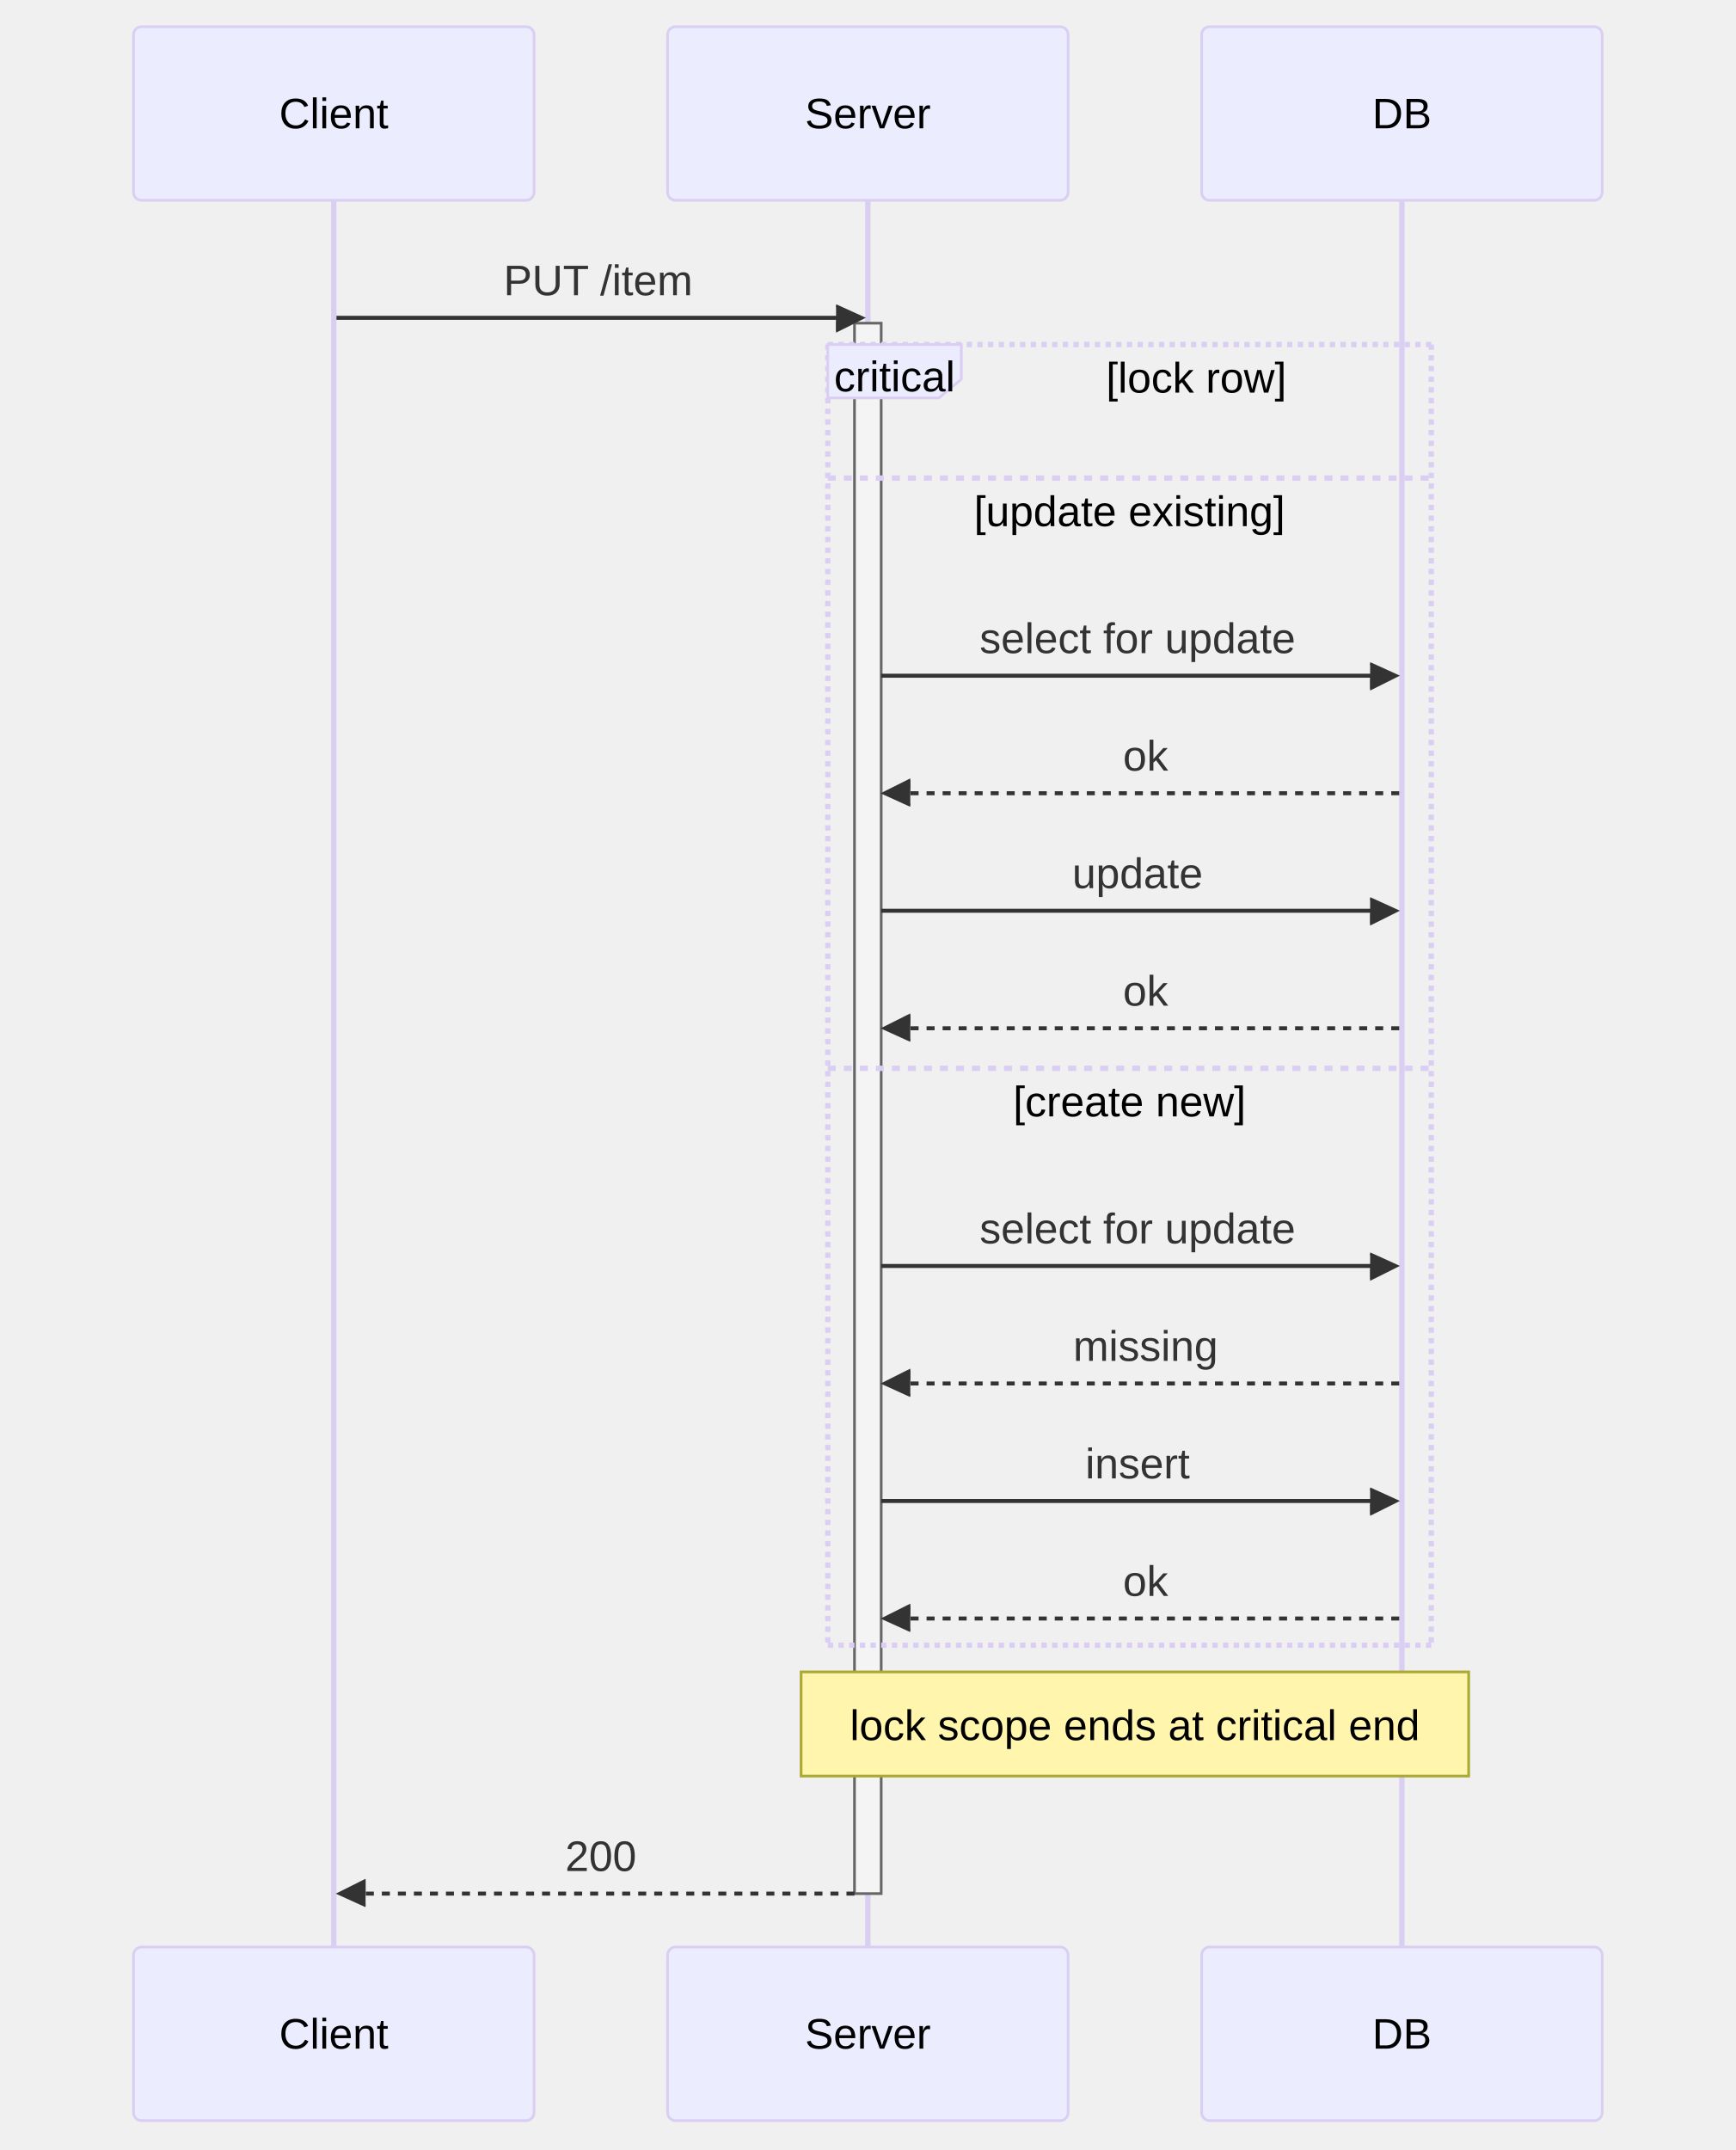
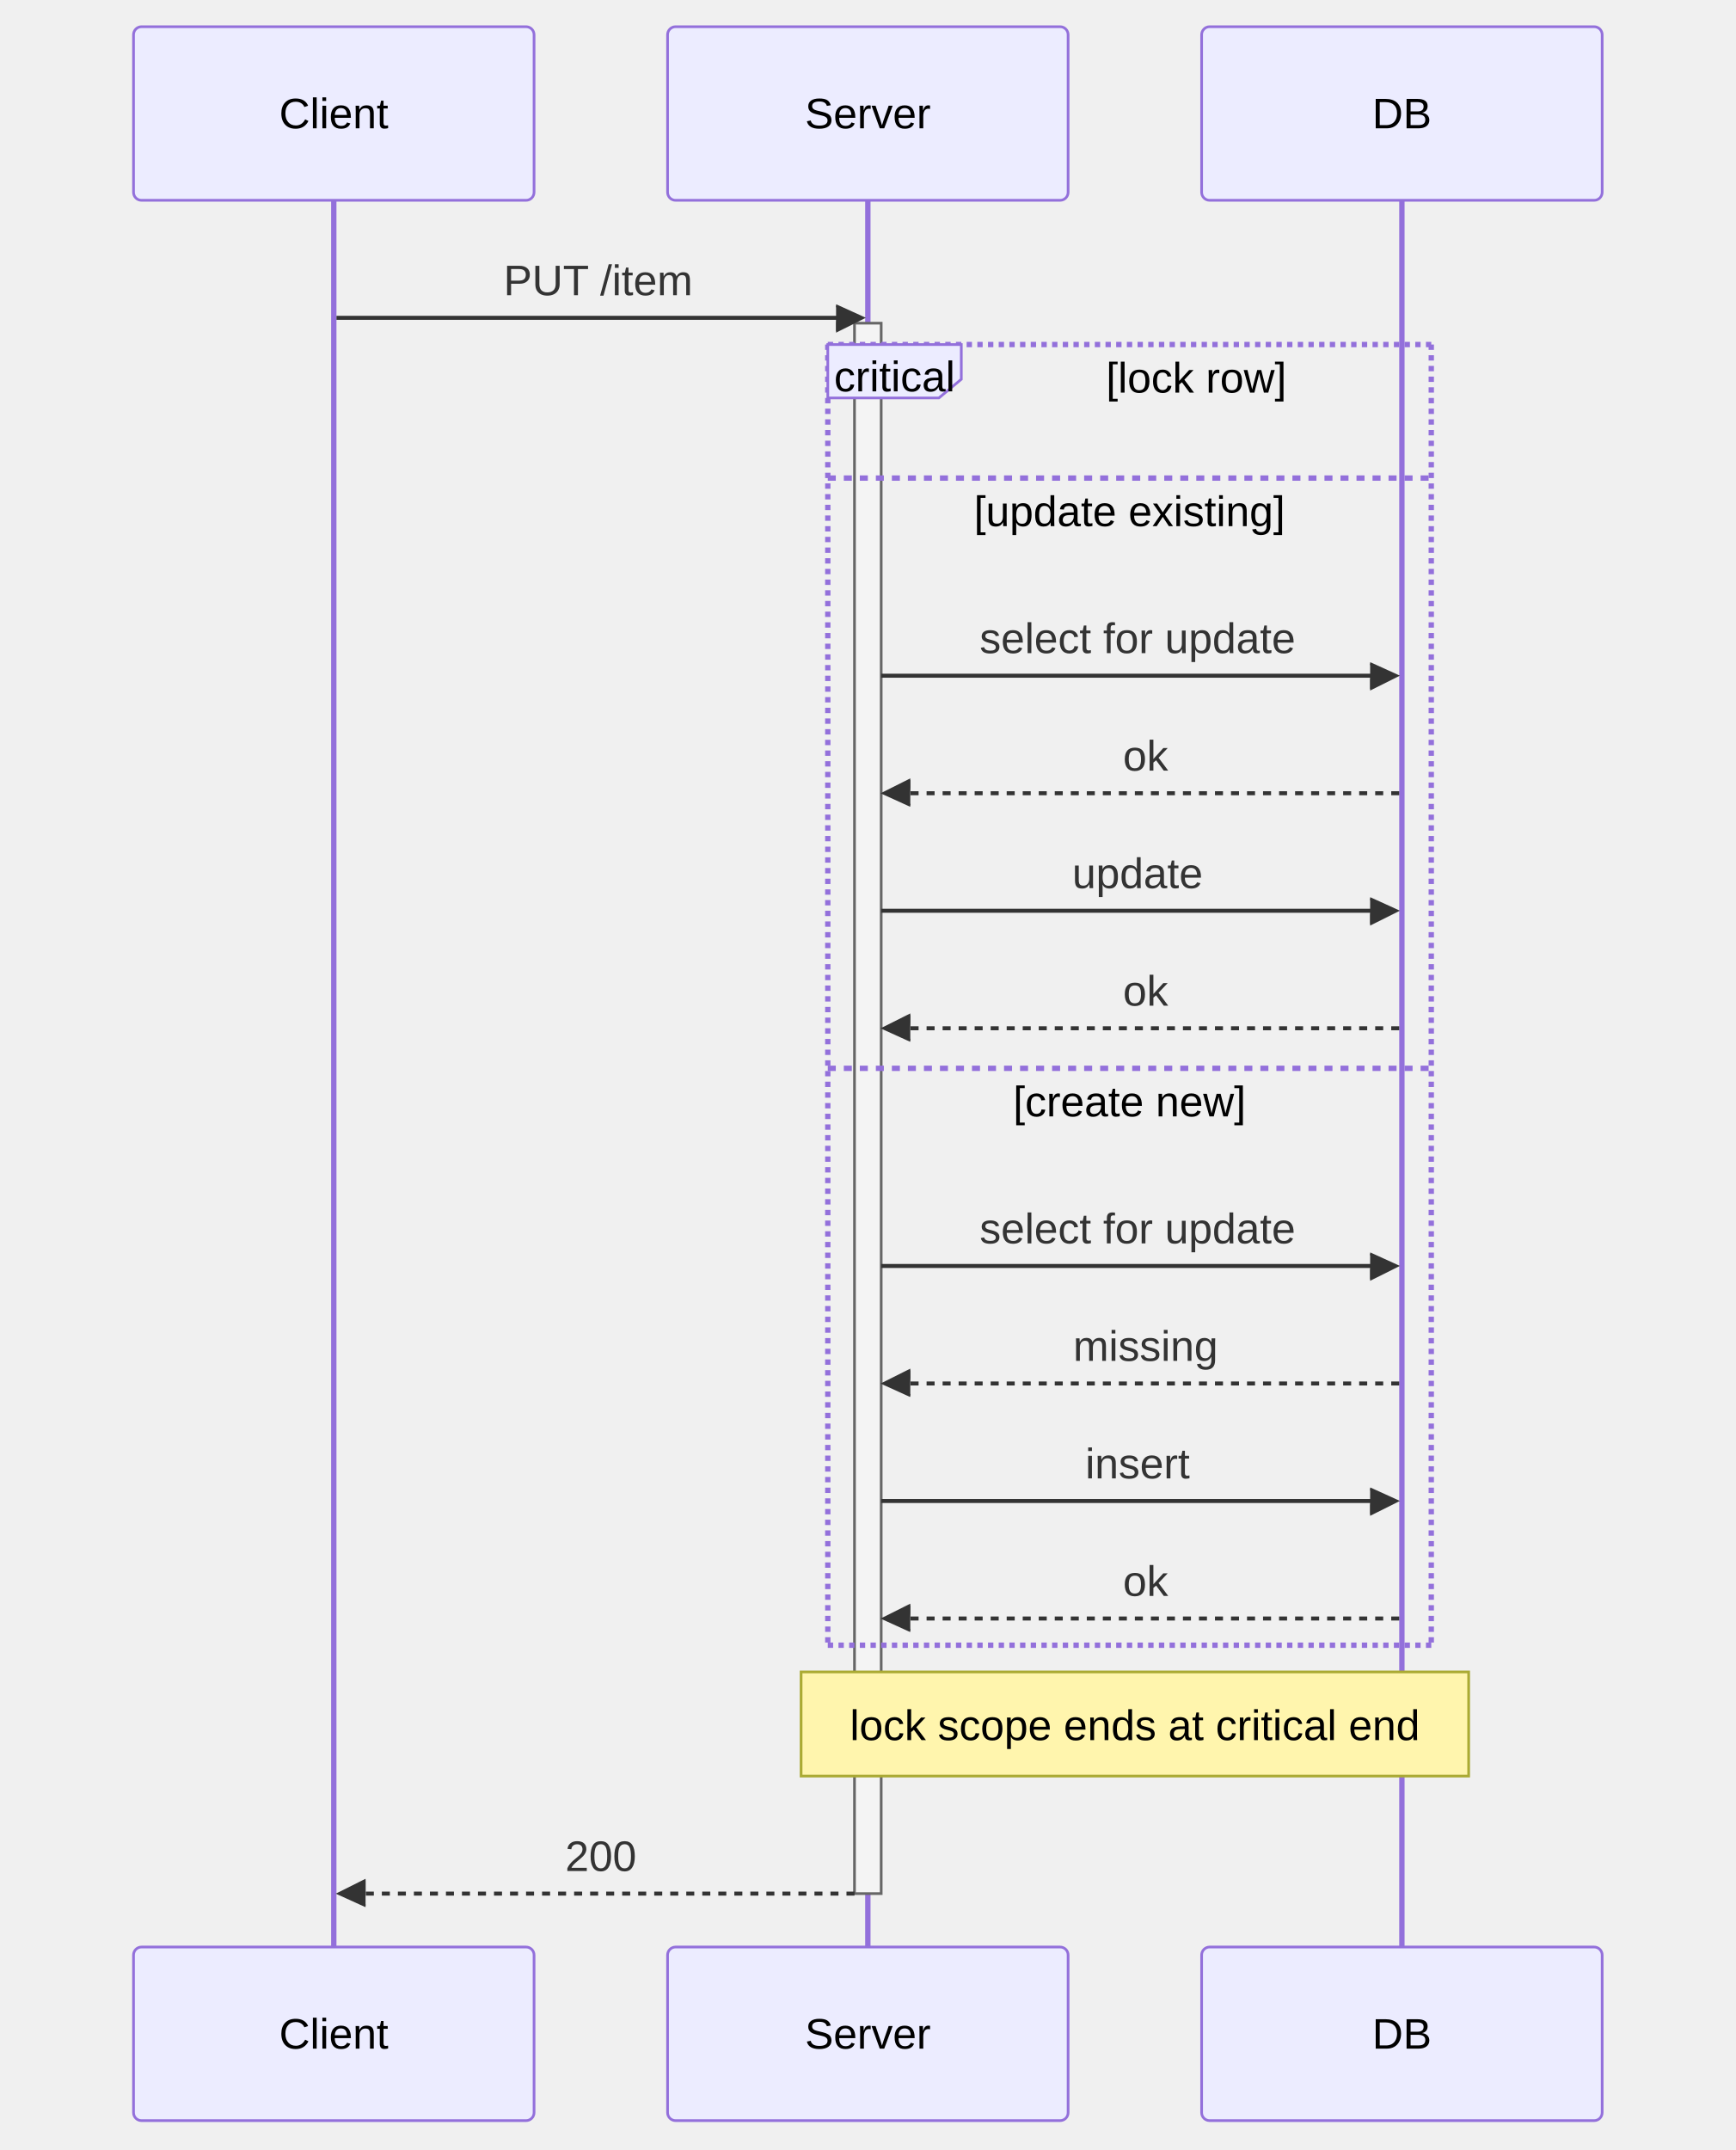
<svg xmlns="http://www.w3.org/2000/svg" id="stress_sequence_batch5_critical_nested_alt_047" width="100%" style="max-width: 650px; background-color: white;" viewBox="-50 -10 650 805" role="graphics-document document" aria-roledescription="sequence">
  <g>
    <rect x="400" y="719" fill="#eaeaea" stroke="#666" width="150" height="65" name="DB" rx="3" ry="3" class="actor actor-bottom" />
    <text x="475" y="751.5" dominant-baseline="central" alignment-baseline="central" class="actor actor-box" style="text-anchor: middle; font-size: 16px; font-weight: 400;">
      <tspan x="475" dy="0">DB</tspan>
    </text>
  </g>
  <g>
    <rect x="200" y="719" fill="#eaeaea" stroke="#666" width="150" height="65" name="S" rx="3" ry="3" class="actor actor-bottom" />
    <text x="275" y="751.5" dominant-baseline="central" alignment-baseline="central" class="actor actor-box" style="text-anchor: middle; font-size: 16px; font-weight: 400;">
      <tspan x="275" dy="0">Server</tspan>
    </text>
  </g>
  <g>
    <rect x="0" y="719" fill="#eaeaea" stroke="#666" width="150" height="65" name="C" rx="3" ry="3" class="actor actor-bottom" />
    <text x="75" y="751.5" dominant-baseline="central" alignment-baseline="central" class="actor actor-box" style="text-anchor: middle; font-size: 16px; font-weight: 400;">
      <tspan x="75" dy="0">Client</tspan>
    </text>
  </g>
  <g>
-     <line id="actor2" x1="475" y1="65" x2="475" y2="719" class="actor-line 200" stroke-width="0.5px" stroke="#999" name="DB" />
-     <g id="root-2">
+     <line id="actor2" x1="475" y1="65" x2="475" y2="719" class="actor-line 200" stroke-width="0.5px" stroke="#999" name="DB" data-et="life-line" data-id="DB" />
+     <g id="root-2" data-et="participant" data-type="participant" data-id="DB">
      <rect x="400" y="0" fill="#eaeaea" stroke="#666" width="150" height="65" name="DB" rx="3" ry="3" class="actor actor-top" />
      <text x="475" y="32.5" dominant-baseline="central" alignment-baseline="central" class="actor actor-box" style="text-anchor: middle; font-size: 16px; font-weight: 400;">
        <tspan x="475" dy="0">DB</tspan>
      </text>
    </g>
  </g>
  <g>
-     <line id="actor1" x1="275" y1="65" x2="275" y2="719" class="actor-line 200" stroke-width="0.5px" stroke="#999" name="S" />
-     <g id="root-1">
+     <line id="actor1" x1="275" y1="65" x2="275" y2="719" class="actor-line 200" stroke-width="0.5px" stroke="#999" name="S" data-et="life-line" data-id="S" />
+     <g id="root-1" data-et="participant" data-type="participant" data-id="S">
      <rect x="200" y="0" fill="#eaeaea" stroke="#666" width="150" height="65" name="S" rx="3" ry="3" class="actor actor-top" />
      <text x="275" y="32.5" dominant-baseline="central" alignment-baseline="central" class="actor actor-box" style="text-anchor: middle; font-size: 16px; font-weight: 400;">
        <tspan x="275" dy="0">Server</tspan>
      </text>
    </g>
  </g>
  <g>
-     <line id="actor0" x1="75" y1="65" x2="75" y2="719" class="actor-line 200" stroke-width="0.5px" stroke="#999" name="C" />
-     <g id="root-0">
+     <line id="actor0" x1="75" y1="65" x2="75" y2="719" class="actor-line 200" stroke-width="0.5px" stroke="#999" name="C" data-et="life-line" data-id="C" />
+     <g id="root-0" data-et="participant" data-type="participant" data-id="C">
      <rect x="0" y="0" fill="#eaeaea" stroke="#666" width="150" height="65" name="C" rx="3" ry="3" class="actor actor-top" />
      <text x="75" y="32.5" dominant-baseline="central" alignment-baseline="central" class="actor actor-box" style="text-anchor: middle; font-size: 16px; font-weight: 400;">
        <tspan x="75" dy="0">Client</tspan>
      </text>
    </g>
  </g>
-   <style>#stress_sequence_batch5_critical_nested_alt_047{font-family:"trebuchet ms",verdana,arial,sans-serif;font-size:16px;fill:#333;}@keyframes edge-animation-frame{from{stroke-dashoffset:0;}}@keyframes dash{to{stroke-dashoffset:0;}}#stress_sequence_batch5_critical_nested_alt_047 .edge-animation-slow{stroke-dasharray:9,5!important;stroke-dashoffset:900;animation:dash 50s linear infinite;stroke-linecap:round;}#stress_sequence_batch5_critical_nested_alt_047 .edge-animation-fast{stroke-dasharray:9,5!important;stroke-dashoffset:900;animation:dash 20s linear infinite;stroke-linecap:round;}#stress_sequence_batch5_critical_nested_alt_047 .error-icon{fill:#552222;}#stress_sequence_batch5_critical_nested_alt_047 .error-text{fill:#552222;stroke:#552222;}#stress_sequence_batch5_critical_nested_alt_047 .edge-thickness-normal{stroke-width:1px;}#stress_sequence_batch5_critical_nested_alt_047 .edge-thickness-thick{stroke-width:3.5px;}#stress_sequence_batch5_critical_nested_alt_047 .edge-pattern-solid{stroke-dasharray:0;}#stress_sequence_batch5_critical_nested_alt_047 .edge-thickness-invisible{stroke-width:0;fill:none;}#stress_sequence_batch5_critical_nested_alt_047 .edge-pattern-dashed{stroke-dasharray:3;}#stress_sequence_batch5_critical_nested_alt_047 .edge-pattern-dotted{stroke-dasharray:2;}#stress_sequence_batch5_critical_nested_alt_047 .marker{fill:#333333;stroke:#333333;}#stress_sequence_batch5_critical_nested_alt_047 .marker.cross{stroke:#333333;}#stress_sequence_batch5_critical_nested_alt_047 svg{font-family:"trebuchet ms",verdana,arial,sans-serif;font-size:16px;}#stress_sequence_batch5_critical_nested_alt_047 p{margin:0;}#stress_sequence_batch5_critical_nested_alt_047 .actor{stroke:hsl(259.626, 59.777%, 87.902%);fill:#ECECFF;}#stress_sequence_batch5_critical_nested_alt_047 text.actor&gt;tspan{fill:black;stroke:none;}#stress_sequence_batch5_critical_nested_alt_047 .actor-line{stroke:hsl(259.626, 59.777%, 87.902%);}#stress_sequence_batch5_critical_nested_alt_047 .innerArc{stroke-width:1.5;stroke-dasharray:none;}#stress_sequence_batch5_critical_nested_alt_047 .messageLine0{stroke-width:1.5;stroke-dasharray:none;stroke:#333;}#stress_sequence_batch5_critical_nested_alt_047 .messageLine1{stroke-width:1.5;stroke-dasharray:2,2;stroke:#333;}#stress_sequence_batch5_critical_nested_alt_047 #arrowhead path{fill:#333;stroke:#333;}#stress_sequence_batch5_critical_nested_alt_047 .sequenceNumber{fill:white;}#stress_sequence_batch5_critical_nested_alt_047 #sequencenumber{fill:#333;}#stress_sequence_batch5_critical_nested_alt_047 #crosshead path{fill:#333;stroke:#333;}#stress_sequence_batch5_critical_nested_alt_047 .messageText{fill:#333;stroke:none;}#stress_sequence_batch5_critical_nested_alt_047 .labelBox{stroke:hsl(259.626, 59.777%, 87.902%);fill:#ECECFF;}#stress_sequence_batch5_critical_nested_alt_047 .labelText,#stress_sequence_batch5_critical_nested_alt_047 .labelText&gt;tspan{fill:black;stroke:none;}#stress_sequence_batch5_critical_nested_alt_047 .loopText,#stress_sequence_batch5_critical_nested_alt_047 .loopText&gt;tspan{fill:black;stroke:none;}#stress_sequence_batch5_critical_nested_alt_047 .loopLine{stroke-width:2px;stroke-dasharray:2,2;stroke:hsl(259.626, 59.777%, 87.902%);fill:hsl(259.626, 59.777%, 87.902%);}#stress_sequence_batch5_critical_nested_alt_047 .note{stroke:#aaaa33;fill:#fff5ad;}#stress_sequence_batch5_critical_nested_alt_047 .noteText,#stress_sequence_batch5_critical_nested_alt_047 .noteText&gt;tspan{fill:black;stroke:none;}#stress_sequence_batch5_critical_nested_alt_047 .activation0{fill:#f4f4f4;stroke:#666;}#stress_sequence_batch5_critical_nested_alt_047 .activation1{fill:#f4f4f4;stroke:#666;}#stress_sequence_batch5_critical_nested_alt_047 .activation2{fill:#f4f4f4;stroke:#666;}#stress_sequence_batch5_critical_nested_alt_047 .actorPopupMenu{position:absolute;}#stress_sequence_batch5_critical_nested_alt_047 .actorPopupMenuPanel{position:absolute;fill:#ECECFF;box-shadow:0px 8px 16px 0px rgba(0,0,0,0.2);filter:drop-shadow(3px 5px 2px rgb(0 0 0 / 0.4));}#stress_sequence_batch5_critical_nested_alt_047 .actor-man line{stroke:hsl(259.626, 59.777%, 87.902%);fill:#ECECFF;}#stress_sequence_batch5_critical_nested_alt_047 .actor-man circle,#stress_sequence_batch5_critical_nested_alt_047 line{stroke:hsl(259.626, 59.777%, 87.902%);fill:#ECECFF;stroke-width:2px;}#stress_sequence_batch5_critical_nested_alt_047 :root{--mermaid-font-family:"trebuchet ms",verdana,arial,sans-serif;}</style>
+   <style>#stress_sequence_batch5_critical_nested_alt_047{font-family:"trebuchet ms",verdana,arial,sans-serif;font-size:16px;fill:#333;}@keyframes edge-animation-frame{from{stroke-dashoffset:0;}}@keyframes dash{to{stroke-dashoffset:0;}}#stress_sequence_batch5_critical_nested_alt_047 .edge-animation-slow{stroke-dasharray:9,5!important;stroke-dashoffset:900;animation:dash 50s linear infinite;stroke-linecap:round;}#stress_sequence_batch5_critical_nested_alt_047 .edge-animation-fast{stroke-dasharray:9,5!important;stroke-dashoffset:900;animation:dash 20s linear infinite;stroke-linecap:round;}#stress_sequence_batch5_critical_nested_alt_047 .error-icon{fill:#552222;}#stress_sequence_batch5_critical_nested_alt_047 .error-text{fill:#552222;stroke:#552222;}#stress_sequence_batch5_critical_nested_alt_047 .edge-thickness-normal{stroke-width:1px;}#stress_sequence_batch5_critical_nested_alt_047 .edge-thickness-thick{stroke-width:3.5px;}#stress_sequence_batch5_critical_nested_alt_047 .edge-pattern-solid{stroke-dasharray:0;}#stress_sequence_batch5_critical_nested_alt_047 .edge-thickness-invisible{stroke-width:0;fill:none;}#stress_sequence_batch5_critical_nested_alt_047 .edge-pattern-dashed{stroke-dasharray:3;}#stress_sequence_batch5_critical_nested_alt_047 .edge-pattern-dotted{stroke-dasharray:2;}#stress_sequence_batch5_critical_nested_alt_047 .marker{fill:#333333;stroke:#333333;}#stress_sequence_batch5_critical_nested_alt_047 .marker.cross{stroke:#333333;}#stress_sequence_batch5_critical_nested_alt_047 svg{font-family:"trebuchet ms",verdana,arial,sans-serif;font-size:16px;}#stress_sequence_batch5_critical_nested_alt_047 p{margin:0;}#stress_sequence_batch5_critical_nested_alt_047 .actor{stroke:#9370DB;fill:#ECECFF;stroke-width:1;}#stress_sequence_batch5_critical_nested_alt_047 rect.actor.outer-path[data-look="neo"]{filter:drop-shadow(1px 2px 2px rgba(185, 185, 185, 1));}#stress_sequence_batch5_critical_nested_alt_047 rect.note[data-look="neo"]{stroke:#aaaa33;fill:#fff5ad;filter:drop-shadow(1px 2px 2px rgba(185, 185, 185, 1));}#stress_sequence_batch5_critical_nested_alt_047 text.actor&gt;tspan{fill:black;stroke:none;}#stress_sequence_batch5_critical_nested_alt_047 .actor-line{stroke:#9370DB;}#stress_sequence_batch5_critical_nested_alt_047 .innerArc{stroke-width:1.5;stroke-dasharray:none;}#stress_sequence_batch5_critical_nested_alt_047 .messageLine0{stroke-width:1.5;stroke-dasharray:none;stroke:#333;}#stress_sequence_batch5_critical_nested_alt_047 .messageLine1{stroke-width:1.5;stroke-dasharray:2,2;stroke:#333;}#stress_sequence_batch5_critical_nested_alt_047 [id$="-arrowhead"] path{fill:#333;stroke:#333;}#stress_sequence_batch5_critical_nested_alt_047 .sequenceNumber{fill:white;}#stress_sequence_batch5_critical_nested_alt_047 [id$="-sequencenumber"]{fill:#333;}#stress_sequence_batch5_critical_nested_alt_047 [id$="-crosshead"] path{fill:#333;stroke:#333;}#stress_sequence_batch5_critical_nested_alt_047 .messageText{fill:#333;stroke:none;}#stress_sequence_batch5_critical_nested_alt_047 .labelBox{stroke:#9370DB;fill:#ECECFF;filter:none;}#stress_sequence_batch5_critical_nested_alt_047 .labelText,#stress_sequence_batch5_critical_nested_alt_047 .labelText&gt;tspan{fill:black;stroke:none;}#stress_sequence_batch5_critical_nested_alt_047 .loopText,#stress_sequence_batch5_critical_nested_alt_047 .loopText&gt;tspan{fill:black;stroke:none;}#stress_sequence_batch5_critical_nested_alt_047 .sectionTitle,#stress_sequence_batch5_critical_nested_alt_047 .sectionTitle&gt;tspan{fill:black;stroke:none;}#stress_sequence_batch5_critical_nested_alt_047 .loopLine{stroke-width:2px;stroke-dasharray:2,2;stroke:#9370DB;fill:#9370DB;}#stress_sequence_batch5_critical_nested_alt_047 .note{stroke:#aaaa33;fill:#fff5ad;}#stress_sequence_batch5_critical_nested_alt_047 .noteText,#stress_sequence_batch5_critical_nested_alt_047 .noteText&gt;tspan{fill:black;stroke:none;font-weight:normal;}#stress_sequence_batch5_critical_nested_alt_047 .activation0{fill:#f4f4f4;stroke:#666;}#stress_sequence_batch5_critical_nested_alt_047 .activation1{fill:#f4f4f4;stroke:#666;}#stress_sequence_batch5_critical_nested_alt_047 .activation2{fill:#f4f4f4;stroke:#666;}#stress_sequence_batch5_critical_nested_alt_047 .actorPopupMenu{position:absolute;}#stress_sequence_batch5_critical_nested_alt_047 .actorPopupMenuPanel{position:absolute;fill:#ECECFF;box-shadow:0px 8px 16px 0px rgba(0,0,0,0.2);filter:drop-shadow(3px 5px 2px rgb(0 0 0 / 0.4));}#stress_sequence_batch5_critical_nested_alt_047 .actor-man circle,#stress_sequence_batch5_critical_nested_alt_047 line{fill:#ECECFF;stroke-width:2px;}#stress_sequence_batch5_critical_nested_alt_047 g rect.rect{filter:drop-shadow(1px 2px 2px rgba(185, 185, 185, 1));stroke:#9370DB;}#stress_sequence_batch5_critical_nested_alt_047 .node .neo-node{stroke:#9370DB;}#stress_sequence_batch5_critical_nested_alt_047 [data-look="neo"].node rect,#stress_sequence_batch5_critical_nested_alt_047 [data-look="neo"].cluster rect,#stress_sequence_batch5_critical_nested_alt_047 [data-look="neo"].node polygon{stroke:#9370DB;filter:drop-shadow(1px 2px 2px rgba(185, 185, 185, 1));}#stress_sequence_batch5_critical_nested_alt_047 [data-look="neo"].node path{stroke:#9370DB;stroke-width:1px;}#stress_sequence_batch5_critical_nested_alt_047 [data-look="neo"].node .outer-path{filter:drop-shadow(1px 2px 2px rgba(185, 185, 185, 1));}#stress_sequence_batch5_critical_nested_alt_047 [data-look="neo"].node .neo-line path{stroke:#9370DB;filter:none;}#stress_sequence_batch5_critical_nested_alt_047 [data-look="neo"].node circle{stroke:#9370DB;filter:drop-shadow(1px 2px 2px rgba(185, 185, 185, 1));}#stress_sequence_batch5_critical_nested_alt_047 [data-look="neo"].node circle .state-start{fill:#000000;}#stress_sequence_batch5_critical_nested_alt_047 [data-look="neo"].icon-shape .icon{fill:#9370DB;filter:drop-shadow(1px 2px 2px rgba(185, 185, 185, 1));}#stress_sequence_batch5_critical_nested_alt_047 [data-look="neo"].icon-shape .icon-neo path{stroke:#9370DB;filter:drop-shadow(1px 2px 2px rgba(185, 185, 185, 1));}#stress_sequence_batch5_critical_nested_alt_047 :root{--mermaid-font-family:"trebuchet ms",verdana,arial,sans-serif;}</style>
  <g />
  <defs>
-     <symbol id="computer" width="24" height="24">
+     <symbol id="stress_sequence_batch5_critical_nested_alt_047-computer" width="24" height="24">
      <path transform="scale(.5)" d="M2 2v13h20v-13h-20zm18 11h-16v-9h16v9zm-10.228 6l.466-1h3.524l.467 1h-4.457zm14.228 3h-24l2-6h2.104l-1.33 4h18.45l-1.297-4h2.073l2 6zm-5-10h-14v-7h14v7z" />
    </symbol>
  </defs>
  <defs>
-     <symbol id="database" fill-rule="evenodd" clip-rule="evenodd">
+     <symbol id="stress_sequence_batch5_critical_nested_alt_047-database" fill-rule="evenodd" clip-rule="evenodd">
      <path transform="scale(.5)" d="M12.258.001l.256.004.255.005.253.008.251.01.249.012.247.015.246.016.242.019.241.02.239.023.236.024.233.027.231.028.229.031.225.032.223.034.22.036.217.038.214.04.211.041.208.043.205.045.201.046.198.048.194.05.191.051.187.053.183.054.18.056.175.057.172.059.168.06.163.061.16.063.155.064.15.066.074.033.073.033.071.034.07.034.069.035.068.035.067.035.066.035.064.036.064.036.062.036.06.036.06.037.058.037.058.037.055.038.055.038.053.038.052.038.051.039.05.039.048.039.047.039.045.04.044.04.043.04.041.04.04.041.039.041.037.041.036.041.034.041.033.042.032.042.03.042.029.042.027.042.026.043.024.043.023.043.021.043.02.043.018.044.017.043.015.044.013.044.012.044.011.045.009.044.007.045.006.045.004.045.002.045.001.045v17l-.001.045-.002.045-.004.045-.006.045-.007.045-.009.044-.011.045-.012.044-.013.044-.015.044-.017.043-.018.044-.02.043-.021.043-.023.043-.024.043-.026.043-.027.042-.029.042-.03.042-.032.042-.033.042-.034.041-.036.041-.037.041-.039.041-.04.041-.041.04-.043.04-.044.04-.045.04-.047.039-.048.039-.05.039-.051.039-.052.038-.053.038-.055.038-.055.038-.058.037-.058.037-.06.037-.06.036-.062.036-.064.036-.064.036-.066.035-.067.035-.068.035-.069.035-.07.034-.071.034-.073.033-.074.033-.15.066-.155.064-.16.063-.163.061-.168.06-.172.059-.175.057-.18.056-.183.054-.187.053-.191.051-.194.05-.198.048-.201.046-.205.045-.208.043-.211.041-.214.04-.217.038-.22.036-.223.034-.225.032-.229.031-.231.028-.233.027-.236.024-.239.023-.241.02-.242.019-.246.016-.247.015-.249.012-.251.01-.253.008-.255.005-.256.004-.258.001-.258-.001-.256-.004-.255-.005-.253-.008-.251-.01-.249-.012-.247-.015-.245-.016-.243-.019-.241-.02-.238-.023-.236-.024-.234-.027-.231-.028-.228-.031-.226-.032-.223-.034-.22-.036-.217-.038-.214-.04-.211-.041-.208-.043-.204-.045-.201-.046-.198-.048-.195-.05-.19-.051-.187-.053-.184-.054-.179-.056-.176-.057-.172-.059-.167-.06-.164-.061-.159-.063-.155-.064-.151-.066-.074-.033-.072-.033-.072-.034-.07-.034-.069-.035-.068-.035-.067-.035-.066-.035-.064-.036-.063-.036-.062-.036-.061-.036-.06-.037-.058-.037-.057-.037-.056-.038-.055-.038-.053-.038-.052-.038-.051-.039-.049-.039-.049-.039-.046-.039-.046-.04-.044-.04-.043-.04-.041-.04-.04-.041-.039-.041-.037-.041-.036-.041-.034-.041-.033-.042-.032-.042-.03-.042-.029-.042-.027-.042-.026-.043-.024-.043-.023-.043-.021-.043-.02-.043-.018-.044-.017-.043-.015-.044-.013-.044-.012-.044-.011-.045-.009-.044-.007-.045-.006-.045-.004-.045-.002-.045-.001-.045v-17l.001-.045.002-.045.004-.045.006-.045.007-.045.009-.044.011-.045.012-.044.013-.044.015-.044.017-.043.018-.044.02-.043.021-.043.023-.043.024-.043.026-.043.027-.042.029-.042.03-.042.032-.042.033-.042.034-.041.036-.041.037-.041.039-.041.04-.041.041-.04.043-.04.044-.04.046-.04.046-.039.049-.039.049-.039.051-.039.052-.038.053-.038.055-.038.056-.038.057-.037.058-.037.06-.037.061-.036.062-.036.063-.036.064-.036.066-.035.067-.035.068-.035.069-.035.07-.034.072-.034.072-.033.074-.033.151-.066.155-.064.159-.063.164-.061.167-.06.172-.059.176-.057.179-.056.184-.054.187-.053.19-.051.195-.05.198-.048.201-.046.204-.045.208-.043.211-.041.214-.04.217-.038.22-.036.223-.034.226-.032.228-.031.231-.028.234-.027.236-.024.238-.023.241-.02.243-.019.245-.016.247-.015.249-.012.251-.01.253-.008.255-.005.256-.004.258-.001.258.001zm-9.258 20.499v.01l.001.021.003.021.004.022.005.021.006.022.007.022.009.023.01.022.011.023.012.023.013.023.015.023.016.024.017.023.018.024.019.024.021.024.022.025.023.024.024.025.052.049.056.05.061.051.066.051.07.051.075.051.079.052.084.052.088.052.092.052.097.052.102.051.105.052.11.052.114.051.119.051.123.051.127.05.131.05.135.05.139.048.144.049.147.047.152.047.155.047.16.045.163.045.167.043.171.043.176.041.178.041.183.039.187.039.19.037.194.035.197.035.202.033.204.031.209.03.212.029.216.027.219.025.222.024.226.021.23.02.233.018.236.016.24.015.243.012.246.01.249.008.253.005.256.004.259.001.26-.001.257-.004.254-.005.25-.008.247-.011.244-.012.241-.014.237-.016.233-.018.231-.021.226-.021.224-.024.22-.026.216-.027.212-.028.21-.031.205-.031.202-.034.198-.034.194-.036.191-.037.187-.039.183-.04.179-.04.175-.042.172-.043.168-.044.163-.045.16-.046.155-.046.152-.047.148-.048.143-.049.139-.049.136-.05.131-.05.126-.05.123-.051.118-.052.114-.051.11-.052.106-.052.101-.052.096-.052.092-.052.088-.053.083-.051.079-.052.074-.052.07-.051.065-.051.06-.051.056-.05.051-.05.023-.024.023-.025.021-.024.02-.024.019-.024.018-.024.017-.024.015-.023.014-.024.013-.023.012-.023.01-.023.01-.022.008-.022.006-.022.006-.022.004-.022.004-.021.001-.021.001-.021v-4.127l-.077.055-.08.053-.083.054-.085.053-.087.052-.09.052-.093.051-.095.05-.097.05-.1.049-.102.049-.105.048-.106.047-.109.047-.111.046-.114.045-.115.045-.118.044-.12.043-.122.042-.124.042-.126.041-.128.04-.13.04-.132.038-.134.038-.135.037-.138.037-.139.035-.142.035-.143.034-.144.033-.147.032-.148.031-.15.03-.151.03-.153.029-.154.027-.156.027-.158.026-.159.025-.161.024-.162.023-.163.022-.165.021-.166.02-.167.019-.169.018-.169.017-.171.016-.173.015-.173.014-.175.013-.175.012-.177.011-.178.01-.179.008-.179.008-.181.006-.182.005-.182.004-.184.003-.184.002h-.37l-.184-.002-.184-.003-.182-.004-.182-.005-.181-.006-.179-.008-.179-.008-.178-.01-.176-.011-.176-.012-.175-.013-.173-.014-.172-.015-.171-.016-.17-.017-.169-.018-.167-.019-.166-.02-.165-.021-.163-.022-.162-.023-.161-.024-.159-.025-.157-.026-.156-.027-.155-.027-.153-.029-.151-.03-.15-.03-.148-.031-.146-.032-.145-.033-.143-.034-.141-.035-.14-.035-.137-.037-.136-.037-.134-.038-.132-.038-.13-.04-.128-.04-.126-.041-.124-.042-.122-.042-.12-.044-.117-.043-.116-.045-.113-.045-.112-.046-.109-.047-.106-.047-.105-.048-.102-.049-.1-.049-.097-.05-.095-.05-.093-.052-.09-.051-.087-.052-.085-.053-.083-.054-.08-.054-.077-.054v4.127zm0-5.654v.011l.001.021.003.021.004.021.005.022.006.022.007.022.009.022.01.022.011.023.012.023.013.023.015.024.016.023.017.024.018.024.019.024.021.024.022.024.023.025.024.024.052.05.056.05.061.05.066.051.07.051.075.052.079.051.084.052.088.052.092.052.097.052.102.052.105.052.11.051.114.051.119.052.123.05.127.051.131.05.135.049.139.049.144.048.147.048.152.047.155.046.16.045.163.045.167.044.171.042.176.042.178.04.183.04.187.038.19.037.194.036.197.034.202.033.204.032.209.03.212.028.216.027.219.025.222.024.226.022.23.02.233.018.236.016.24.014.243.012.246.01.249.008.253.006.256.003.259.001.26-.001.257-.003.254-.006.25-.008.247-.01.244-.012.241-.015.237-.016.233-.018.231-.02.226-.022.224-.024.22-.025.216-.027.212-.029.21-.03.205-.032.202-.033.198-.035.194-.036.191-.037.187-.039.183-.039.179-.041.175-.042.172-.043.168-.044.163-.045.16-.045.155-.047.152-.047.148-.048.143-.048.139-.05.136-.049.131-.05.126-.051.123-.051.118-.051.114-.052.11-.052.106-.052.101-.052.096-.052.092-.052.088-.052.083-.052.079-.052.074-.051.07-.052.065-.051.06-.05.056-.051.051-.049.023-.025.023-.024.021-.025.02-.024.019-.024.018-.024.017-.024.015-.023.014-.023.013-.024.012-.022.01-.023.01-.023.008-.022.006-.022.006-.022.004-.021.004-.022.001-.021.001-.021v-4.139l-.077.054-.08.054-.083.054-.085.052-.087.053-.09.051-.093.051-.095.051-.097.05-.1.049-.102.049-.105.048-.106.047-.109.047-.111.046-.114.045-.115.044-.118.044-.12.044-.122.042-.124.042-.126.041-.128.04-.13.039-.132.039-.134.038-.135.037-.138.036-.139.036-.142.035-.143.033-.144.033-.147.033-.148.031-.15.03-.151.03-.153.028-.154.028-.156.027-.158.026-.159.025-.161.024-.162.023-.163.022-.165.021-.166.02-.167.019-.169.018-.169.017-.171.016-.173.015-.173.014-.175.013-.175.012-.177.011-.178.009-.179.009-.179.007-.181.007-.182.005-.182.004-.184.003-.184.002h-.37l-.184-.002-.184-.003-.182-.004-.182-.005-.181-.007-.179-.007-.179-.009-.178-.009-.176-.011-.176-.012-.175-.013-.173-.014-.172-.015-.171-.016-.17-.017-.169-.018-.167-.019-.166-.02-.165-.021-.163-.022-.162-.023-.161-.024-.159-.025-.157-.026-.156-.027-.155-.028-.153-.028-.151-.03-.15-.03-.148-.031-.146-.033-.145-.033-.143-.033-.141-.035-.14-.036-.137-.036-.136-.037-.134-.038-.132-.039-.13-.039-.128-.04-.126-.041-.124-.042-.122-.043-.12-.043-.117-.044-.116-.044-.113-.046-.112-.046-.109-.046-.106-.047-.105-.048-.102-.049-.1-.049-.097-.05-.095-.051-.093-.051-.09-.051-.087-.053-.085-.052-.083-.054-.08-.054-.077-.054v4.139zm0-5.666v.011l.001.02.003.022.004.021.005.022.006.021.007.022.009.023.01.022.011.023.012.023.013.023.015.023.016.024.017.024.018.023.019.024.021.025.022.024.023.024.024.025.052.05.056.05.061.05.066.051.07.051.075.052.079.051.084.052.088.052.092.052.097.052.102.052.105.051.11.052.114.051.119.051.123.051.127.05.131.05.135.05.139.049.144.048.147.048.152.047.155.046.16.045.163.045.167.043.171.043.176.042.178.04.183.04.187.038.19.037.194.036.197.034.202.033.204.032.209.03.212.028.216.027.219.025.222.024.226.021.23.02.233.018.236.017.24.014.243.012.246.01.249.008.253.006.256.003.259.001.26-.001.257-.003.254-.006.25-.008.247-.01.244-.013.241-.014.237-.016.233-.018.231-.02.226-.022.224-.024.22-.025.216-.027.212-.029.21-.03.205-.032.202-.033.198-.035.194-.036.191-.037.187-.039.183-.039.179-.041.175-.042.172-.043.168-.044.163-.045.16-.045.155-.047.152-.047.148-.048.143-.049.139-.049.136-.049.131-.051.126-.05.123-.051.118-.052.114-.051.11-.052.106-.052.101-.052.096-.052.092-.052.088-.052.083-.052.079-.052.074-.052.07-.051.065-.051.06-.051.056-.05.051-.049.023-.025.023-.025.021-.024.02-.024.019-.024.018-.024.017-.024.015-.023.014-.024.013-.023.012-.023.01-.022.01-.023.008-.022.006-.022.006-.022.004-.022.004-.021.001-.021.001-.021v-4.153l-.077.054-.08.054-.083.053-.085.053-.087.053-.09.051-.093.051-.095.051-.097.05-.1.049-.102.048-.105.048-.106.048-.109.046-.111.046-.114.046-.115.044-.118.044-.12.043-.122.043-.124.042-.126.041-.128.04-.13.039-.132.039-.134.038-.135.037-.138.036-.139.036-.142.034-.143.034-.144.033-.147.032-.148.032-.15.03-.151.03-.153.028-.154.028-.156.027-.158.026-.159.024-.161.024-.162.023-.163.023-.165.021-.166.02-.167.019-.169.018-.169.017-.171.016-.173.015-.173.014-.175.013-.175.012-.177.01-.178.01-.179.009-.179.007-.181.006-.182.006-.182.004-.184.003-.184.001-.185.001-.185-.001-.184-.001-.184-.003-.182-.004-.182-.006-.181-.006-.179-.007-.179-.009-.178-.01-.176-.01-.176-.012-.175-.013-.173-.014-.172-.015-.171-.016-.17-.017-.169-.018-.167-.019-.166-.02-.165-.021-.163-.023-.162-.023-.161-.024-.159-.024-.157-.026-.156-.027-.155-.028-.153-.028-.151-.03-.15-.03-.148-.032-.146-.032-.145-.033-.143-.034-.141-.034-.14-.036-.137-.036-.136-.037-.134-.038-.132-.039-.13-.039-.128-.041-.126-.041-.124-.041-.122-.043-.12-.043-.117-.044-.116-.044-.113-.046-.112-.046-.109-.046-.106-.048-.105-.048-.102-.048-.1-.05-.097-.049-.095-.051-.093-.051-.09-.052-.087-.052-.085-.053-.083-.053-.08-.054-.077-.054v4.153zm8.74-8.179l-.257.004-.254.005-.25.008-.247.011-.244.012-.241.014-.237.016-.233.018-.231.021-.226.022-.224.023-.22.026-.216.027-.212.028-.21.031-.205.032-.202.033-.198.034-.194.036-.191.038-.187.038-.183.04-.179.041-.175.042-.172.043-.168.043-.163.045-.16.046-.155.046-.152.048-.148.048-.143.048-.139.049-.136.05-.131.05-.126.051-.123.051-.118.051-.114.052-.11.052-.106.052-.101.052-.096.052-.092.052-.088.052-.083.052-.079.052-.074.051-.07.052-.065.051-.06.05-.056.05-.051.05-.023.025-.023.024-.021.024-.02.025-.019.024-.018.024-.017.023-.015.024-.014.023-.013.023-.012.023-.01.023-.01.022-.008.022-.006.023-.006.021-.004.022-.004.021-.001.021-.001.021.001.021.001.021.004.021.004.022.006.021.006.023.008.022.01.022.01.023.012.023.013.023.014.023.015.024.017.023.018.024.019.024.02.025.021.024.023.024.023.025.051.05.056.05.06.05.065.051.07.052.074.051.079.052.083.052.088.052.092.052.096.052.101.052.106.052.11.052.114.052.118.051.123.051.126.051.131.05.136.05.139.049.143.048.148.048.152.048.155.046.16.046.163.045.168.043.172.043.175.042.179.041.183.04.187.038.191.038.194.036.198.034.202.033.205.032.21.031.212.028.216.027.22.026.224.023.226.022.231.021.233.018.237.016.241.014.244.012.247.011.25.008.254.005.257.004.26.001.26-.001.257-.004.254-.005.25-.008.247-.011.244-.012.241-.014.237-.016.233-.018.231-.021.226-.022.224-.023.22-.026.216-.027.212-.028.21-.031.205-.032.202-.033.198-.034.194-.036.191-.038.187-.038.183-.04.179-.041.175-.042.172-.043.168-.043.163-.045.16-.046.155-.046.152-.048.148-.048.143-.048.139-.049.136-.05.131-.05.126-.051.123-.051.118-.051.114-.052.11-.052.106-.052.101-.052.096-.052.092-.052.088-.052.083-.052.079-.052.074-.051.07-.052.065-.051.06-.05.056-.05.051-.05.023-.025.023-.024.021-.024.02-.025.019-.024.018-.024.017-.023.015-.024.014-.023.013-.023.012-.023.01-.023.01-.022.008-.022.006-.023.006-.021.004-.022.004-.021.001-.021.001-.021-.001-.021-.001-.021-.004-.021-.004-.022-.006-.021-.006-.023-.008-.022-.01-.022-.01-.023-.012-.023-.013-.023-.014-.023-.015-.024-.017-.023-.018-.024-.019-.024-.02-.025-.021-.024-.023-.024-.023-.025-.051-.05-.056-.05-.06-.05-.065-.051-.07-.052-.074-.051-.079-.052-.083-.052-.088-.052-.092-.052-.096-.052-.101-.052-.106-.052-.11-.052-.114-.052-.118-.051-.123-.051-.126-.051-.131-.05-.136-.05-.139-.049-.143-.048-.148-.048-.152-.048-.155-.046-.16-.046-.163-.045-.168-.043-.172-.043-.175-.042-.179-.041-.183-.04-.187-.038-.191-.038-.194-.036-.198-.034-.202-.033-.205-.032-.21-.031-.212-.028-.216-.027-.22-.026-.224-.023-.226-.022-.231-.021-.233-.018-.237-.016-.241-.014-.244-.012-.247-.011-.25-.008-.254-.005-.257-.004-.26-.001-.26.001z" />
    </symbol>
  </defs>
  <defs>
-     <symbol id="clock" width="24" height="24">
+     <symbol id="stress_sequence_batch5_critical_nested_alt_047-clock" width="24" height="24">
      <path transform="scale(.5)" d="M12 2c5.514 0 10 4.486 10 10s-4.486 10-10 10-10-4.486-10-10 4.486-10 10-10zm0-2c-6.627 0-12 5.373-12 12s5.373 12 12 12 12-5.373 12-12-5.373-12-12-12zm5.848 12.459c.202.038.202.333.001.372-1.907.361-6.045 1.111-6.547 1.111-.719 0-1.301-.582-1.301-1.301 0-.512.77-5.447 1.125-7.445.034-.192.312-.181.343.014l.985 6.238 5.394 1.011z" />
    </symbol>
  </defs>
  <defs>
-     <marker id="arrowhead" refX="7.9" refY="5" markerUnits="userSpaceOnUse" markerWidth="12" markerHeight="12" orient="auto-start-reverse">
+     <marker id="stress_sequence_batch5_critical_nested_alt_047-arrowhead" refX="7.9" refY="5" markerUnits="userSpaceOnUse" markerWidth="12" markerHeight="12" orient="auto-start-reverse">
      <path d="M -1 0 L 10 5 L 0 10 z" />
    </marker>
  </defs>
  <defs>
-     <marker id="crosshead" markerWidth="15" markerHeight="8" orient="auto" refX="4" refY="4.5">
+     <marker id="stress_sequence_batch5_critical_nested_alt_047-crosshead" markerWidth="15" markerHeight="8" orient="auto" refX="4" refY="4.5">
      <path fill="none" stroke="#000000" stroke-width="1pt" d="M 1,2 L 6,7 M 6,2 L 1,7" style="stroke-dasharray: 0, 0;" />
    </marker>
  </defs>
  <defs>
-     <marker id="filled-head" refX="15.5" refY="7" markerWidth="20" markerHeight="28" orient="auto">
+     <marker id="stress_sequence_batch5_critical_nested_alt_047-filled-head" refX="15.5" refY="7" markerWidth="20" markerHeight="28" orient="auto">
      <path d="M 18,7 L9,13 L14,7 L9,1 Z" />
    </marker>
  </defs>
  <defs>
-     <marker id="sequencenumber" refX="15" refY="15" markerWidth="60" markerHeight="40" orient="auto">
+     <marker id="stress_sequence_batch5_critical_nested_alt_047-sequencenumber" refX="15" refY="15" markerWidth="60" markerHeight="40" orient="auto">
      <circle cx="15" cy="15" r="6" />
+     </marker>
+   </defs>
+   <defs>
+     <marker id="stress_sequence_batch5_critical_nested_alt_047-solidTopArrowHead" refX="7.9" refY="7.25" markerUnits="userSpaceOnUse" markerWidth="12" markerHeight="12" orient="auto-start-reverse">
+       <path d="M 0 0 L 10 8 L 0 8 z" />
+     </marker>
+   </defs>
+   <defs>
+     <marker id="stress_sequence_batch5_critical_nested_alt_047-solidBottomArrowHead" refX="7.9" refY="0.75" markerUnits="userSpaceOnUse" markerWidth="12" markerHeight="12" orient="auto-start-reverse">
+       <path d="M 0 0 L 10 0 L 0 8 z" />
+     </marker>
+   </defs>
+   <defs>
+     <marker id="stress_sequence_batch5_critical_nested_alt_047-stickTopArrowHead" refX="7.5" refY="7" markerUnits="userSpaceOnUse" markerWidth="12" markerHeight="12" orient="auto-start-reverse">
+       <path d="M 0 0 L 7 7" stroke="black" stroke-width="1.5" fill="none" />
+     </marker>
+   </defs>
+   <defs>
+     <marker id="stress_sequence_batch5_critical_nested_alt_047-stickBottomArrowHead" refX="7.5" refY="0" markerUnits="userSpaceOnUse" markerWidth="12" markerHeight="12" orient="auto-start-reverse">
+       <path d="M 0 7 L 7 0" stroke="black" stroke-width="1.5" fill="none" />
    </marker>
  </defs>
  <g>
    <rect x="270" y="111" fill="#EDF2AE" stroke="#666" width="10" height="588" class="activation0" />
  </g>
-   <g>
+   <g data-et="control-structure" data-id="i13">
    <line x1="260" y1="119" x2="486" y2="119" class="loopLine" />
    <line x1="486" y1="119" x2="486" y2="606" class="loopLine" />
    <line x1="260" y1="606" x2="486" y2="606" class="loopLine" />
    <line x1="260" y1="119" x2="260" y2="606" class="loopLine" />
    <line x1="260" y1="169" x2="486" y2="169" class="loopLine" style="stroke-dasharray: 3, 3;" />
    <line x1="260" y1="390" x2="486" y2="390" class="loopLine" style="stroke-dasharray: 3, 3;" />
    <polygon points="260,119 310,119 310,132 301.6,139 260,139" class="labelBox" />
    <text x="285" y="132" text-anchor="middle" dominant-baseline="middle" alignment-baseline="middle" class="labelText" style="font-size: 16px; font-weight: 400;">critical</text>
    <text x="398" y="137" text-anchor="middle" class="loopText" style="font-size: 16px; font-weight: 400;">
      <tspan x="398">[lock row]</tspan>
    </text>
-     <text x="373" y="187" text-anchor="middle" class="loopText" style="font-size: 16px; font-weight: 400;">[update existing]</text>
-     <text x="373" y="408" text-anchor="middle" class="loopText" style="font-size: 16px; font-weight: 400;">[create new]</text>
+     <text x="373" y="187" text-anchor="middle" class="sectionTitle" style="font-size: 16px; font-weight: 400;">[update existing]</text>
+     <text x="373" y="408" text-anchor="middle" class="sectionTitle" style="font-size: 16px; font-weight: 400;">[create new]</text>
  </g>
-   <g>
+   <g data-et="note" data-id="i14">
    <rect x="250" y="616" fill="#EDF2AE" stroke="#666" width="250" height="39" class="note" />
    <text x="375" y="621" text-anchor="middle" dominant-baseline="middle" alignment-baseline="middle" class="noteText" dy="1em" style="font-size: 16px; font-weight: 400;">
      <tspan x="375">lock scope ends at critical end</tspan>
    </text>
  </g>
  <text x="174" y="80" text-anchor="middle" dominant-baseline="middle" alignment-baseline="middle" class="messageText" dy="1em" style="font-size: 16px; font-weight: 400;">PUT /item</text>
-   <line x1="76" y1="109" x2="271" y2="109" class="messageLine0" stroke-width="2" stroke="none" marker-end="url(#arrowhead)" style="fill: none;" />
+   <line x1="76" y1="109" x2="271" y2="109" class="messageLine0" data-et="message" data-id="i0" data-from="C" data-to="S" stroke-width="2" stroke="none" marker-end="url(#stress_sequence_batch5_critical_nested_alt_047-arrowhead)" style="fill: none;" />
  <text x="376" y="214" text-anchor="middle" dominant-baseline="middle" alignment-baseline="middle" class="messageText" dy="1em" style="font-size: 16px; font-weight: 400;">select for update</text>
-   <line x1="280" y1="243" x2="471" y2="243" class="messageLine0" stroke-width="2" stroke="none" marker-end="url(#arrowhead)" style="fill: none;" />
+   <line x1="280" y1="243" x2="471" y2="243" class="messageLine0" data-et="message" data-id="i4" data-from="S" data-to="DB" stroke-width="2" stroke="none" marker-end="url(#stress_sequence_batch5_critical_nested_alt_047-arrowhead)" style="fill: none;" />
  <text x="379" y="258" text-anchor="middle" dominant-baseline="middle" alignment-baseline="middle" class="messageText" dy="1em" style="font-size: 16px; font-weight: 400;">ok</text>
-   <line x1="474" y1="287" x2="283" y2="287" class="messageLine1" stroke-width="2" stroke="none" marker-end="url(#arrowhead)" style="stroke-dasharray: 3, 3; fill: none;" />
+   <line x1="474" y1="287" x2="283" y2="287" class="messageLine1" data-et="message" data-id="i5" data-from="DB" data-to="S" stroke-width="2" stroke="none" marker-end="url(#stress_sequence_batch5_critical_nested_alt_047-arrowhead)" style="stroke-dasharray: 3, 3; fill: none;" />
  <text x="376" y="302" text-anchor="middle" dominant-baseline="middle" alignment-baseline="middle" class="messageText" dy="1em" style="font-size: 16px; font-weight: 400;">update</text>
-   <line x1="280" y1="331" x2="471" y2="331" class="messageLine0" stroke-width="2" stroke="none" marker-end="url(#arrowhead)" style="fill: none;" />
+   <line x1="280" y1="331" x2="471" y2="331" class="messageLine0" data-et="message" data-id="i6" data-from="S" data-to="DB" stroke-width="2" stroke="none" marker-end="url(#stress_sequence_batch5_critical_nested_alt_047-arrowhead)" style="fill: none;" />
  <text x="379" y="346" text-anchor="middle" dominant-baseline="middle" alignment-baseline="middle" class="messageText" dy="1em" style="font-size: 16px; font-weight: 400;">ok</text>
-   <line x1="474" y1="375" x2="283" y2="375" class="messageLine1" stroke-width="2" stroke="none" marker-end="url(#arrowhead)" style="stroke-dasharray: 3, 3; fill: none;" />
+   <line x1="474" y1="375" x2="283" y2="375" class="messageLine1" data-et="message" data-id="i7" data-from="DB" data-to="S" stroke-width="2" stroke="none" marker-end="url(#stress_sequence_batch5_critical_nested_alt_047-arrowhead)" style="stroke-dasharray: 3, 3; fill: none;" />
  <text x="376" y="435" text-anchor="middle" dominant-baseline="middle" alignment-baseline="middle" class="messageText" dy="1em" style="font-size: 16px; font-weight: 400;">select for update</text>
-   <line x1="280" y1="464" x2="471" y2="464" class="messageLine0" stroke-width="2" stroke="none" marker-end="url(#arrowhead)" style="fill: none;" />
+   <line x1="280" y1="464" x2="471" y2="464" class="messageLine0" data-et="message" data-id="i9" data-from="S" data-to="DB" stroke-width="2" stroke="none" marker-end="url(#stress_sequence_batch5_critical_nested_alt_047-arrowhead)" style="fill: none;" />
  <text x="379" y="479" text-anchor="middle" dominant-baseline="middle" alignment-baseline="middle" class="messageText" dy="1em" style="font-size: 16px; font-weight: 400;">missing</text>
-   <line x1="474" y1="508" x2="283" y2="508" class="messageLine1" stroke-width="2" stroke="none" marker-end="url(#arrowhead)" style="stroke-dasharray: 3, 3; fill: none;" />
+   <line x1="474" y1="508" x2="283" y2="508" class="messageLine1" data-et="message" data-id="i10" data-from="DB" data-to="S" stroke-width="2" stroke="none" marker-end="url(#stress_sequence_batch5_critical_nested_alt_047-arrowhead)" style="stroke-dasharray: 3, 3; fill: none;" />
  <text x="376" y="523" text-anchor="middle" dominant-baseline="middle" alignment-baseline="middle" class="messageText" dy="1em" style="font-size: 16px; font-weight: 400;">insert</text>
-   <line x1="280" y1="552" x2="471" y2="552" class="messageLine0" stroke-width="2" stroke="none" marker-end="url(#arrowhead)" style="fill: none;" />
+   <line x1="280" y1="552" x2="471" y2="552" class="messageLine0" data-et="message" data-id="i11" data-from="S" data-to="DB" stroke-width="2" stroke="none" marker-end="url(#stress_sequence_batch5_critical_nested_alt_047-arrowhead)" style="fill: none;" />
  <text x="379" y="567" text-anchor="middle" dominant-baseline="middle" alignment-baseline="middle" class="messageText" dy="1em" style="font-size: 16px; font-weight: 400;">ok</text>
-   <line x1="474" y1="596" x2="283" y2="596" class="messageLine1" stroke-width="2" stroke="none" marker-end="url(#arrowhead)" style="stroke-dasharray: 3, 3; fill: none;" />
+   <line x1="474" y1="596" x2="283" y2="596" class="messageLine1" data-et="message" data-id="i12" data-from="DB" data-to="S" stroke-width="2" stroke="none" marker-end="url(#stress_sequence_batch5_critical_nested_alt_047-arrowhead)" style="stroke-dasharray: 3, 3; fill: none;" />
  <text x="175" y="670" text-anchor="middle" dominant-baseline="middle" alignment-baseline="middle" class="messageText" dy="1em" style="font-size: 16px; font-weight: 400;">200</text>
-   <line x1="270" y1="699" x2="79" y2="699" class="messageLine1" stroke-width="2" stroke="none" marker-end="url(#arrowhead)" style="stroke-dasharray: 3, 3; fill: none;" />
+   <line x1="270" y1="699" x2="79" y2="699" class="messageLine1" data-et="message" data-id="i15" data-from="S" data-to="C" stroke-width="2" stroke="none" marker-end="url(#stress_sequence_batch5_critical_nested_alt_047-arrowhead)" style="stroke-dasharray: 3, 3; fill: none;" />
</svg>
